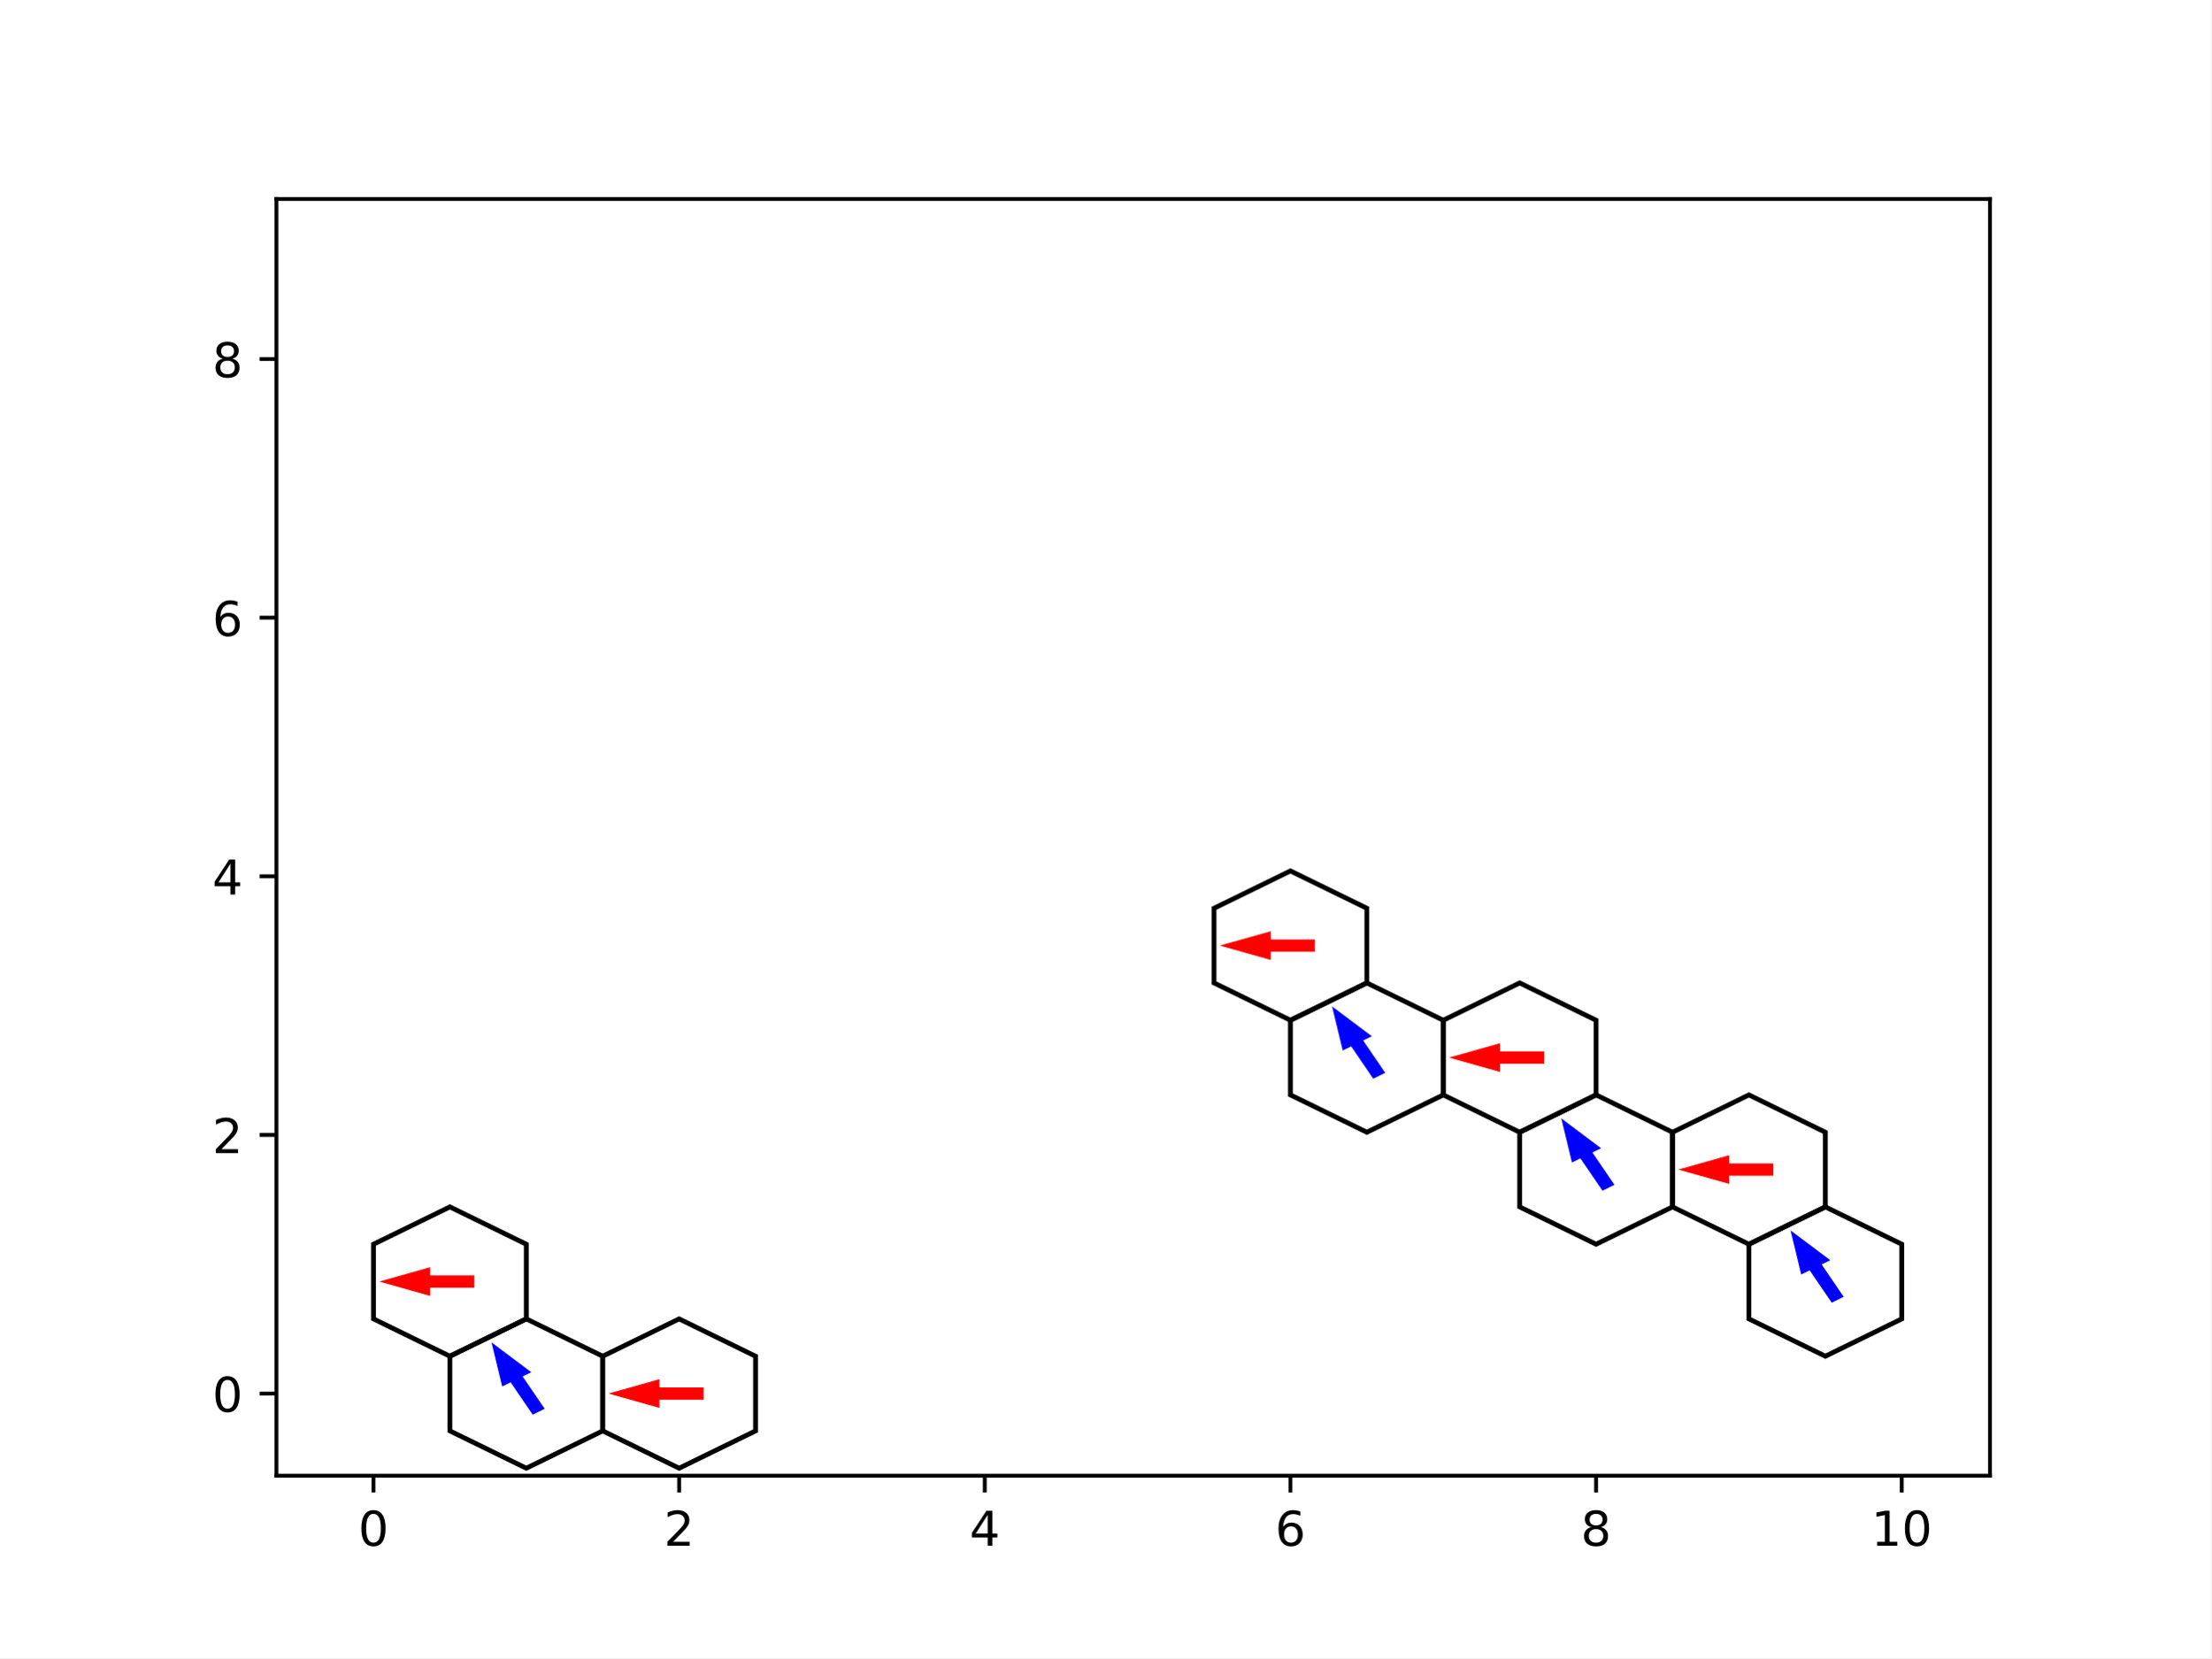
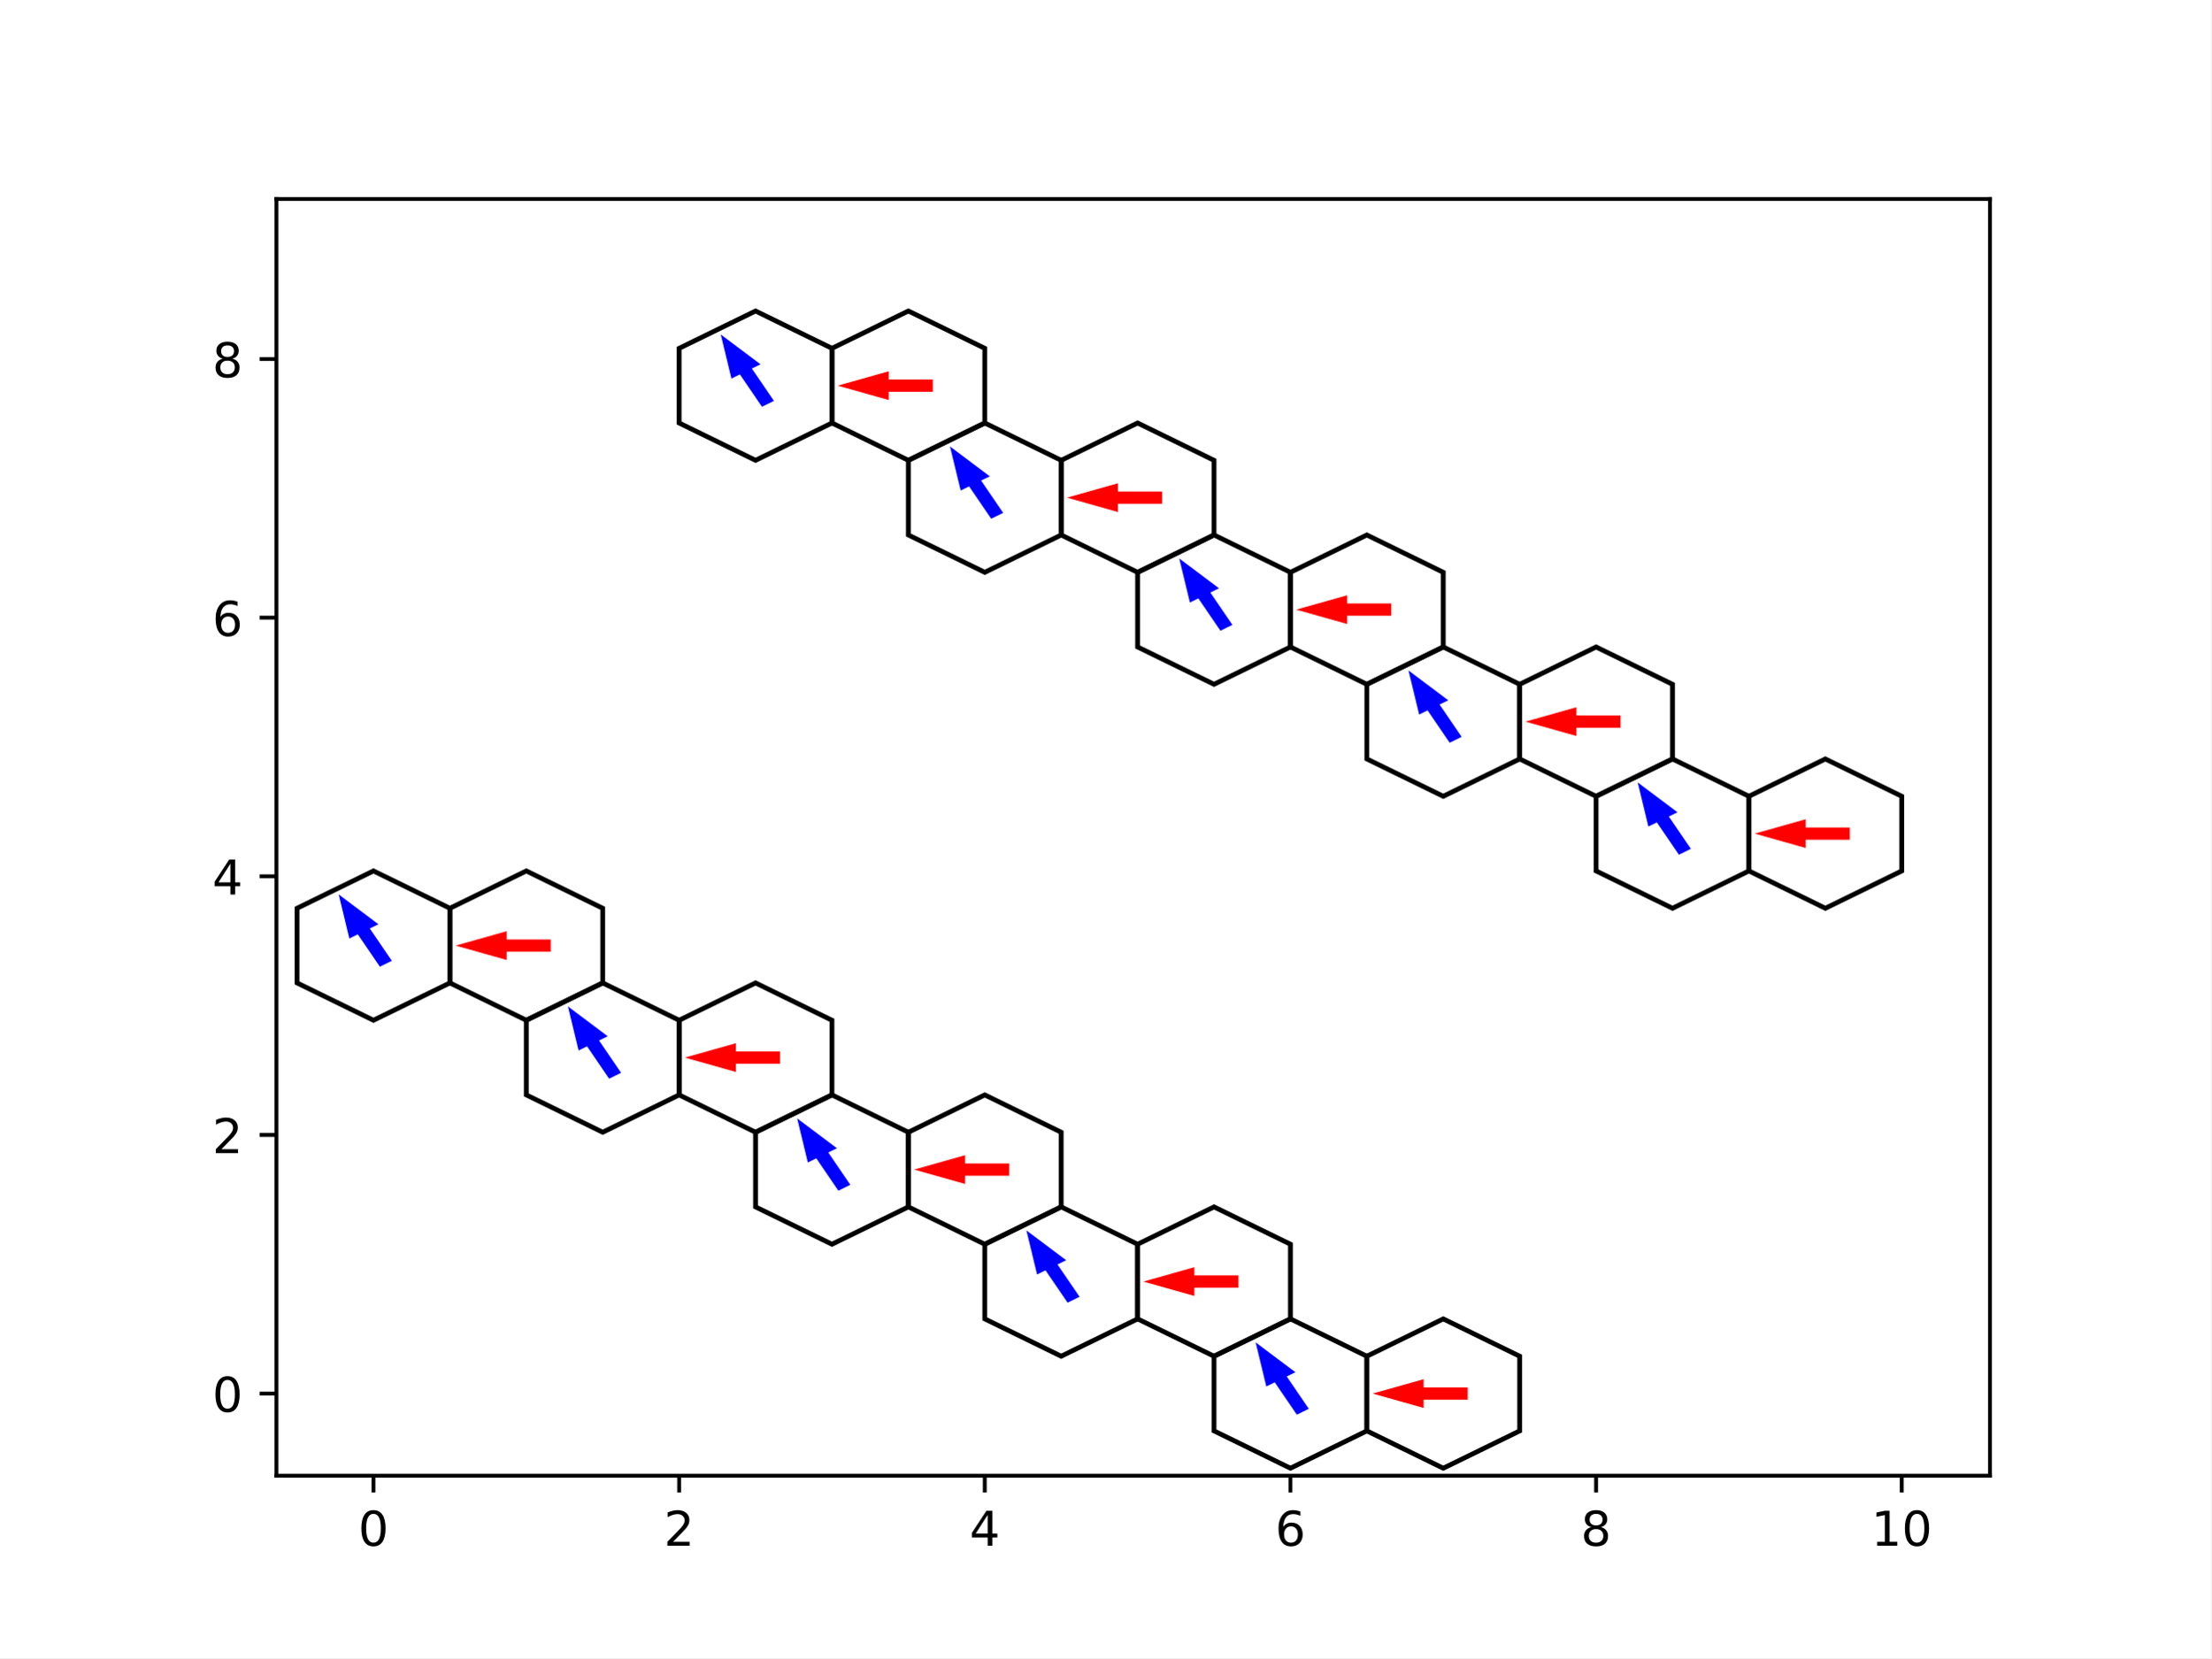
<svg xmlns="http://www.w3.org/2000/svg" xmlns:xlink="http://www.w3.org/1999/xlink" width="460.8pt" height="345.6pt" viewBox="0 0 460.8 345.6" version="1.1">
  <defs>
    <style type="text/css">*{stroke-linejoin: round; stroke-linecap: butt}</style>
  </defs>
  <g id="figure_1">
    <g id="patch_1">
      <path d="M 0 345.6  L 460.8 345.6  L 460.8 0  L 0 0  z " style="fill: #ffffff" />
    </g>
    <g id="axes_1">
      <g id="patch_2">
        <path d="M 57.6 307.584  L 414.72 307.584  L 414.72 41.472  L 57.6 41.472  z " style="fill: #ffffff" />
      </g>
      <g id="patch_3">
-         <path d="M 109.678 274.904  L 93.753 282.685  L 93.753 298.247  L 109.678 306.028  L 125.603 298.247  L 125.603 282.685  L 109.678 274.904  z " clip-path="url(#p51d6ad2274)" style="fill: none; stroke: #000000; stroke-linejoin: miter" />
+         <path d="M 268.93 274.904  L 253.005 282.685  L 253.005 298.247  L 268.93 306.028  L 284.855 298.247  L 284.855 282.685  L 268.93 274.904  z " clip-path="url(#pff4bea72d6)" style="fill: none; stroke: #000000; stroke-linejoin: miter" />
      </g>
      <g id="patch_4">
-         <path d="M 103.242 281.032  L 109.768 285.929  L 108.176 286.707  L 112.773 293.446  L 111.18 294.224  L 106.583 287.485  L 104.991 288.264  z " clip-path="url(#p51d6ad2274)" style="fill: #0000ff; stroke: #0000ff; stroke-linejoin: miter" />
+         <path d="M 262.494 281.032  L 269.02 285.929  L 267.427 286.707  L 272.025 293.446  L 270.432 294.224  L 265.835 287.485  L 264.242 288.264  z " clip-path="url(#pff4bea72d6)" style="fill: #0000ff; stroke: #0000ff; stroke-linejoin: miter" />
      </g>
      <g id="patch_5">
-         <path d="M 141.528 274.904  L 125.603 282.685  L 125.603 298.247  L 141.528 306.028  L 157.454 298.247  L 157.454 282.685  L 141.528 274.904  z " clip-path="url(#p51d6ad2274)" style="fill: none; stroke: #000000; stroke-linejoin: miter" />
+         <path d="M 300.78 274.904  L 284.855 282.685  L 284.855 298.247  L 300.78 306.028  L 316.705 298.247  L 316.705 282.685  L 300.78 274.904  z " clip-path="url(#pff4bea72d6)" style="fill: none; stroke: #000000; stroke-linejoin: miter" />
      </g>
      <g id="patch_6">
-         <path d="M 128.656 290.466  L 136.931 288.131  L 136.931 289.688  L 146.126 289.688  L 146.126 291.244  L 136.931 291.244  L 136.931 292.8  z " clip-path="url(#p51d6ad2274)" style="fill: #ff0000; stroke: #ff0000; stroke-linejoin: miter" />
+         <path d="M 287.908 290.466  L 296.183 288.131  L 296.183 289.688  L 305.377 289.688  L 305.377 291.244  L 296.183 291.244  L 296.183 292.8  z " clip-path="url(#pff4bea72d6)" style="fill: #ff0000; stroke: #ff0000; stroke-linejoin: miter" />
      </g>
      <g id="patch_7">
-         <path d="M 93.753 251.56  L 77.828 259.341  L 77.828 274.904  L 93.753 282.685  L 109.678 274.904  L 109.678 259.341  L 93.753 251.56  z " clip-path="url(#p51d6ad2274)" style="fill: none; stroke: #000000; stroke-linejoin: miter" />
+         <path d="M 221.154 251.56  L 205.229 259.341  L 205.229 274.904  L 221.154 282.685  L 237.079 274.904  L 237.079 259.341  L 221.154 251.56  z " clip-path="url(#pff4bea72d6)" style="fill: none; stroke: #000000; stroke-linejoin: miter" />
      </g>
      <g id="patch_8">
-         <path d="M 80.881 267.123  L 89.156 264.788  L 89.156 266.344  L 98.35 266.344  L 98.35 267.901  L 89.156 267.901  L 89.156 269.457  z " clip-path="url(#p51d6ad2274)" style="fill: #ff0000; stroke: #ff0000; stroke-linejoin: miter" />
+         <path d="M 214.718 257.689  L 221.244 262.586  L 219.652 263.364  L 224.249 270.103  L 222.657 270.881  L 218.059 264.142  L 216.467 264.92  z " clip-path="url(#pff4bea72d6)" style="fill: #0000ff; stroke: #0000ff; stroke-linejoin: miter" />
      </g>
      <g id="patch_9">
-         <path d="M 380.406 251.56  L 364.481 259.341  L 364.481 274.904  L 380.406 282.685  L 396.331 274.904  L 396.331 259.341  L 380.406 251.56  z " clip-path="url(#p51d6ad2274)" style="fill: none; stroke: #000000; stroke-linejoin: miter" />
+         <path d="M 253.005 251.56  L 237.079 259.341  L 237.079 274.904  L 253.005 282.685  L 268.93 274.904  L 268.93 259.341  L 253.005 251.56  z " clip-path="url(#pff4bea72d6)" style="fill: none; stroke: #000000; stroke-linejoin: miter" />
      </g>
      <g id="patch_10">
-         <path d="M 373.97 257.689  L 380.496 262.586  L 378.904 263.364  L 383.501 270.103  L 381.908 270.881  L 377.311 264.142  L 375.719 264.92  z " clip-path="url(#p51d6ad2274)" style="fill: #0000ff; stroke: #0000ff; stroke-linejoin: miter" />
+         <path d="M 240.132 267.123  L 248.407 264.788  L 248.407 266.344  L 257.602 266.344  L 257.602 267.901  L 248.407 267.901  L 248.407 269.457  z " clip-path="url(#pff4bea72d6)" style="fill: #ff0000; stroke: #ff0000; stroke-linejoin: miter" />
      </g>
      <g id="patch_11">
-         <path d="M 332.63 228.217  L 316.705 235.998  L 316.705 251.56  L 332.63 259.341  L 348.556 251.56  L 348.556 235.998  L 332.63 228.217  z " clip-path="url(#p51d6ad2274)" style="fill: none; stroke: #000000; stroke-linejoin: miter" />
+         <path d="M 173.379 228.217  L 157.454 235.998  L 157.454 251.56  L 173.379 259.341  L 189.304 251.56  L 189.304 235.998  L 173.379 228.217  z " clip-path="url(#pff4bea72d6)" style="fill: none; stroke: #000000; stroke-linejoin: miter" />
      </g>
      <g id="patch_12">
-         <path d="M 326.194 234.345  L 332.721 239.243  L 331.128 240.021  L 335.725 246.76  L 334.133 247.538  L 329.536 240.799  L 327.943 241.577  z " clip-path="url(#p51d6ad2274)" style="fill: #0000ff; stroke: #0000ff; stroke-linejoin: miter" />
+         <path d="M 166.943 234.345  L 173.469 239.243  L 171.876 240.021  L 176.474 246.76  L 174.881 247.538  L 170.284 240.799  L 168.691 241.577  z " clip-path="url(#pff4bea72d6)" style="fill: #0000ff; stroke: #0000ff; stroke-linejoin: miter" />
      </g>
      <g id="patch_13">
-         <path d="M 364.481 228.217  L 348.556 235.998  L 348.556 251.56  L 364.481 259.341  L 380.406 251.56  L 380.406 235.998  L 364.481 228.217  z " clip-path="url(#p51d6ad2274)" style="fill: none; stroke: #000000; stroke-linejoin: miter" />
+         <path d="M 205.229 228.217  L 189.304 235.998  L 189.304 251.56  L 205.229 259.341  L 221.154 251.56  L 221.154 235.998  L 205.229 228.217  z " clip-path="url(#pff4bea72d6)" style="fill: none; stroke: #000000; stroke-linejoin: miter" />
      </g>
      <g id="patch_14">
-         <path d="M 351.609 243.779  L 359.884 241.445  L 359.884 243.001  L 369.078 243.001  L 369.078 244.557  L 359.884 244.557  L 359.884 246.114  z " clip-path="url(#p51d6ad2274)" style="fill: #ff0000; stroke: #ff0000; stroke-linejoin: miter" />
+         <path d="M 192.357 243.779  L 200.632 241.445  L 200.632 243.001  L 209.826 243.001  L 209.826 244.557  L 200.632 244.557  L 200.632 246.114  z " clip-path="url(#pff4bea72d6)" style="fill: #ff0000; stroke: #ff0000; stroke-linejoin: miter" />
      </g>
      <g id="patch_15">
-         <path d="M 284.855 204.874  L 268.93 212.655  L 268.93 228.217  L 284.855 235.998  L 300.78 228.217  L 300.78 212.655  L 284.855 204.874  z " clip-path="url(#p51d6ad2274)" style="fill: none; stroke: #000000; stroke-linejoin: miter" />
+         <path d="M 125.603 204.874  L 109.678 212.655  L 109.678 228.217  L 125.603 235.998  L 141.528 228.217  L 141.528 212.655  L 125.603 204.874  z " clip-path="url(#pff4bea72d6)" style="fill: none; stroke: #000000; stroke-linejoin: miter" />
      </g>
      <g id="patch_16">
-         <path d="M 278.419 211.002  L 284.945 215.9  L 283.353 216.678  L 287.95 223.416  L 286.357 224.195  L 281.76 217.456  L 280.168 218.234  z " clip-path="url(#p51d6ad2274)" style="fill: #0000ff; stroke: #0000ff; stroke-linejoin: miter" />
+         <path d="M 119.167 211.002  L 125.693 215.9  L 124.101 216.678  L 128.698 223.416  L 127.106 224.195  L 122.508 217.456  L 120.916 218.234  z " clip-path="url(#pff4bea72d6)" style="fill: #0000ff; stroke: #0000ff; stroke-linejoin: miter" />
      </g>
      <g id="patch_17">
-         <path d="M 316.705 204.874  L 300.78 212.655  L 300.78 228.217  L 316.705 235.998  L 332.63 228.217  L 332.63 212.655  L 316.705 204.874  z " clip-path="url(#p51d6ad2274)" style="fill: none; stroke: #000000; stroke-linejoin: miter" />
+         <path d="M 157.454 204.874  L 141.528 212.655  L 141.528 228.217  L 157.454 235.998  L 173.379 228.217  L 173.379 212.655  L 157.454 204.874  z " clip-path="url(#pff4bea72d6)" style="fill: none; stroke: #000000; stroke-linejoin: miter" />
      </g>
      <g id="patch_18">
-         <path d="M 303.833 220.436  L 312.108 218.102  L 312.108 219.658  L 321.303 219.658  L 321.303 221.214  L 312.108 221.214  L 312.108 222.771  z " clip-path="url(#p51d6ad2274)" style="fill: #ff0000; stroke: #ff0000; stroke-linejoin: miter" />
+         <path d="M 144.581 220.436  L 152.856 218.102  L 152.856 219.658  L 162.051 219.658  L 162.051 221.214  L 152.856 221.214  L 152.856 222.771  z " clip-path="url(#pff4bea72d6)" style="fill: #ff0000; stroke: #ff0000; stroke-linejoin: miter" />
      </g>
      <g id="patch_19">
-         <path d="M 268.93 181.531  L 253.005 189.312  L 253.005 204.874  L 268.93 212.655  L 284.855 204.874  L 284.855 189.312  L 268.93 181.531  z " clip-path="url(#p51d6ad2274)" style="fill: none; stroke: #000000; stroke-linejoin: miter" />
+         <path d="M 77.828 181.531  L 61.903 189.312  L 61.903 204.874  L 77.828 212.655  L 93.753 204.874  L 93.753 189.312  L 77.828 181.531  z " clip-path="url(#pff4bea72d6)" style="fill: none; stroke: #000000; stroke-linejoin: miter" />
      </g>
      <g id="patch_20">
-         <path d="M 256.058 197.093  L 264.333 194.759  L 264.333 196.315  L 273.527 196.315  L 273.527 197.871  L 264.333 197.871  L 264.333 199.427  z " clip-path="url(#p51d6ad2274)" style="fill: #ff0000; stroke: #ff0000; stroke-linejoin: miter" />
+         <path d="M 71.392 187.659  L 77.918 192.557  L 76.325 193.335  L 80.923 200.073  L 79.33 200.851  L 74.733 194.113  L 73.14 194.891  z " clip-path="url(#pff4bea72d6)" style="fill: #0000ff; stroke: #0000ff; stroke-linejoin: miter" />
+       </g>
+       <g id="patch_21">
+         <path d="M 109.678 181.531  L 93.753 189.312  L 93.753 204.874  L 109.678 212.655  L 125.603 204.874  L 125.603 189.312  L 109.678 181.531  z " clip-path="url(#pff4bea72d6)" style="fill: none; stroke: #000000; stroke-linejoin: miter" />
+       </g>
+       <g id="patch_22">
+         <path d="M 96.806 197.093  L 105.081 194.759  L 105.081 196.315  L 114.275 196.315  L 114.275 197.871  L 105.081 197.871  L 105.081 199.427  z " clip-path="url(#pff4bea72d6)" style="fill: #ff0000; stroke: #ff0000; stroke-linejoin: miter" />
+       </g>
+       <g id="patch_23">
+         <path d="M 348.556 158.188  L 332.63 165.969  L 332.63 181.531  L 348.556 189.312  L 364.481 181.531  L 364.481 165.969  L 348.556 158.188  z " clip-path="url(#pff4bea72d6)" style="fill: none; stroke: #000000; stroke-linejoin: miter" />
+       </g>
+       <g id="patch_24">
+         <path d="M 342.12 164.316  L 348.646 169.213  L 347.053 169.992  L 351.651 176.73  L 350.058 177.508  L 345.461 170.77  L 343.868 171.548  z " clip-path="url(#pff4bea72d6)" style="fill: #0000ff; stroke: #0000ff; stroke-linejoin: miter" />
+       </g>
+       <g id="patch_25">
+         <path d="M 380.406 158.188  L 364.481 165.969  L 364.481 181.531  L 380.406 189.312  L 396.331 181.531  L 396.331 165.969  L 380.406 158.188  z " clip-path="url(#pff4bea72d6)" style="fill: none; stroke: #000000; stroke-linejoin: miter" />
+       </g>
+       <g id="patch_26">
+         <path d="M 367.534 173.75  L 375.809 171.416  L 375.809 172.972  L 385.003 172.972  L 385.003 174.528  L 375.809 174.528  L 375.809 176.084  z " clip-path="url(#pff4bea72d6)" style="fill: #ff0000; stroke: #ff0000; stroke-linejoin: miter" />
+       </g>
+       <g id="patch_27">
+         <path d="M 300.78 134.845  L 284.855 142.626  L 284.855 158.188  L 300.78 165.969  L 316.705 158.188  L 316.705 142.626  L 300.78 134.845  z " clip-path="url(#pff4bea72d6)" style="fill: none; stroke: #000000; stroke-linejoin: miter" />
+       </g>
+       <g id="patch_28">
+         <path d="M 294.344 140.973  L 300.87 145.87  L 299.278 146.648  L 303.875 153.387  L 302.282 154.165  L 297.685 147.426  L 296.093 148.205  z " clip-path="url(#pff4bea72d6)" style="fill: #0000ff; stroke: #0000ff; stroke-linejoin: miter" />
+       </g>
+       <g id="patch_29">
+         <path d="M 332.63 134.845  L 316.705 142.626  L 316.705 158.188  L 332.63 165.969  L 348.556 158.188  L 348.556 142.626  L 332.63 134.845  z " clip-path="url(#pff4bea72d6)" style="fill: none; stroke: #000000; stroke-linejoin: miter" />
+       </g>
+       <g id="patch_30">
+         <path d="M 319.758 150.407  L 328.033 148.072  L 328.033 149.629  L 337.228 149.629  L 337.228 151.185  L 328.033 151.185  L 328.033 152.741  z " clip-path="url(#pff4bea72d6)" style="fill: #ff0000; stroke: #ff0000; stroke-linejoin: miter" />
+       </g>
+       <g id="patch_31">
+         <path d="M 253.005 111.501  L 237.079 119.283  L 237.079 134.845  L 253.005 142.626  L 268.93 134.845  L 268.93 119.283  L 253.005 111.501  z " clip-path="url(#pff4bea72d6)" style="fill: none; stroke: #000000; stroke-linejoin: miter" />
+       </g>
+       <g id="patch_32">
+         <path d="M 246.569 117.63  L 253.095 122.527  L 251.502 123.305  L 256.099 130.044  L 254.507 130.822  L 249.91 124.083  L 248.317 124.861  z " clip-path="url(#pff4bea72d6)" style="fill: #0000ff; stroke: #0000ff; stroke-linejoin: miter" />
+       </g>
+       <g id="patch_33">
+         <path d="M 284.855 111.501  L 268.93 119.283  L 268.93 134.845  L 284.855 142.626  L 300.78 134.845  L 300.78 119.283  L 284.855 111.501  z " clip-path="url(#pff4bea72d6)" style="fill: none; stroke: #000000; stroke-linejoin: miter" />
+       </g>
+       <g id="patch_34">
+         <path d="M 271.983 127.064  L 280.258 124.729  L 280.258 126.285  L 289.452 126.285  L 289.452 127.842  L 280.258 127.842  L 280.258 129.398  z " clip-path="url(#pff4bea72d6)" style="fill: #ff0000; stroke: #ff0000; stroke-linejoin: miter" />
+       </g>
+       <g id="patch_35">
+         <path d="M 205.229 88.158  L 189.304 95.939  L 189.304 111.501  L 205.229 119.283  L 221.154 111.501  L 221.154 95.939  L 205.229 88.158  z " clip-path="url(#pff4bea72d6)" style="fill: none; stroke: #000000; stroke-linejoin: miter" />
+       </g>
+       <g id="patch_36">
+         <path d="M 198.793 94.286  L 205.319 99.184  L 203.727 99.962  L 208.324 106.701  L 206.731 107.479  L 202.134 100.74  L 200.542 101.518  z " clip-path="url(#pff4bea72d6)" style="fill: #0000ff; stroke: #0000ff; stroke-linejoin: miter" />
+       </g>
+       <g id="patch_37">
+         <path d="M 237.079 88.158  L 221.154 95.939  L 221.154 111.501  L 237.079 119.283  L 253.005 111.501  L 253.005 95.939  L 237.079 88.158  z " clip-path="url(#pff4bea72d6)" style="fill: none; stroke: #000000; stroke-linejoin: miter" />
+       </g>
+       <g id="patch_38">
+         <path d="M 224.207 103.72  L 232.482 101.386  L 232.482 102.942  L 241.677 102.942  L 241.677 104.499  L 232.482 104.499  L 232.482 106.055  z " clip-path="url(#pff4bea72d6)" style="fill: #ff0000; stroke: #ff0000; stroke-linejoin: miter" />
+       </g>
+       <g id="patch_39">
+         <path d="M 157.454 64.815  L 141.528 72.596  L 141.528 88.158  L 157.454 95.939  L 173.379 88.158  L 173.379 72.596  L 157.454 64.815  z " clip-path="url(#pff4bea72d6)" style="fill: none; stroke: #000000; stroke-linejoin: miter" />
+       </g>
+       <g id="patch_40">
+         <path d="M 151.017 70.943  L 157.544 75.841  L 155.951 76.619  L 160.548 83.358  L 158.956 84.136  L 154.359 77.397  L 152.766 78.175  z " clip-path="url(#pff4bea72d6)" style="fill: #0000ff; stroke: #0000ff; stroke-linejoin: miter" />
+       </g>
+       <g id="patch_41">
+         <path d="M 189.304 64.815  L 173.379 72.596  L 173.379 88.158  L 189.304 95.939  L 205.229 88.158  L 205.229 72.596  L 189.304 64.815  z " clip-path="url(#pff4bea72d6)" style="fill: none; stroke: #000000; stroke-linejoin: miter" />
+       </g>
+       <g id="patch_42">
+         <path d="M 176.432 80.377  L 184.707 78.043  L 184.707 79.599  L 193.901 79.599  L 193.901 81.155  L 184.707 81.155  L 184.707 82.712  z " clip-path="url(#pff4bea72d6)" style="fill: #ff0000; stroke: #ff0000; stroke-linejoin: miter" />
      </g>
      <g id="matplotlib.axis_1">
        <g id="xtick_1">
          <g id="line2d_1">
            <defs>
-               <path id="m99b1fb4bf4" d="M 0 0  L 0 3.5  " style="stroke: #000000; stroke-width: 0.8" />
+               <path id="m6cd0e52f31" d="M 0 0  L 0 3.5  " style="stroke: #000000; stroke-width: 0.8" />
            </defs>
            <g>
-               <use xlink:href="#m99b1fb4bf4" x="77.828" y="307.584" style="stroke: #000000; stroke-width: 0.8" />
+               <use xlink:href="#m6cd0e52f31" x="77.828" y="307.584" style="stroke: #000000; stroke-width: 0.8" />
            </g>
          </g>
          <g id="text_1">
            <g transform="translate(74.64644 322.1824) scale(0.1 -0.1)">
              <defs>
                <path id="DejaVuSans-30" d="M 2034 4250  Q 1547 4250 1301 3770  Q 1056 3291 1056 2328  Q 1056 1369 1301 889  Q 1547 409 2034 409  Q 2525 409 2770 889  Q 3016 1369 3016 2328  Q 3016 3291 2770 3770  Q 2525 4250 2034 4250  z M 2034 4750  Q 2819 4750 3233 4129  Q 3647 3509 3647 2328  Q 3647 1150 3233 529  Q 2819 -91 2034 -91  Q 1250 -91 836 529  Q 422 1150 422 2328  Q 422 3509 836 4129  Q 1250 4750 2034 4750  z " transform="scale(0.015625)" />
              </defs>
              <use xlink:href="#DejaVuSans-30" />
            </g>
          </g>
        </g>
        <g id="xtick_2">
          <g id="line2d_2">
            <g>
-               <use xlink:href="#m99b1fb4bf4" x="141.528" y="307.584" style="stroke: #000000; stroke-width: 0.8" />
+               <use xlink:href="#m6cd0e52f31" x="141.528" y="307.584" style="stroke: #000000; stroke-width: 0.8" />
            </g>
          </g>
          <g id="text_2">
            <g transform="translate(138.3471 322.1824) scale(0.1 -0.1)">
              <defs>
                <path id="DejaVuSans-32" d="M 1228 531  L 3431 531  L 3431 0  L 469 0  L 469 531  Q 828 903 1448 1529  Q 2069 2156 2228 2338  Q 2531 2678 2651 2914  Q 2772 3150 2772 3378  Q 2772 3750 2511 3984  Q 2250 4219 1831 4219  Q 1534 4219 1204 4116  Q 875 4013 500 3803  L 500 4441  Q 881 4594 1212 4672  Q 1544 4750 1819 4750  Q 2544 4750 2975 4387  Q 3406 4025 3406 3419  Q 3406 3131 3298 2873  Q 3191 2616 2906 2266  Q 2828 2175 2409 1742  Q 1991 1309 1228 531  z " transform="scale(0.015625)" />
              </defs>
              <use xlink:href="#DejaVuSans-32" />
            </g>
          </g>
        </g>
        <g id="xtick_3">
          <g id="line2d_3">
            <g>
-               <use xlink:href="#m99b1fb4bf4" x="205.229" y="307.584" style="stroke: #000000; stroke-width: 0.8" />
+               <use xlink:href="#m6cd0e52f31" x="205.229" y="307.584" style="stroke: #000000; stroke-width: 0.8" />
            </g>
          </g>
          <g id="text_3">
            <g transform="translate(202.0478 322.1824) scale(0.1 -0.1)">
              <defs>
                <path id="DejaVuSans-34" d="M 2419 4116  L 825 1625  L 2419 1625  L 2419 4116  z M 2253 4666  L 3047 4666  L 3047 1625  L 3713 1625  L 3713 1100  L 3047 1100  L 3047 0  L 2419 0  L 2419 1100  L 313 1100  L 313 1709  L 2253 4666  z " transform="scale(0.015625)" />
              </defs>
              <use xlink:href="#DejaVuSans-34" />
            </g>
          </g>
        </g>
        <g id="xtick_4">
          <g id="line2d_4">
            <g>
-               <use xlink:href="#m99b1fb4bf4" x="268.93" y="307.584" style="stroke: #000000; stroke-width: 0.8" />
+               <use xlink:href="#m6cd0e52f31" x="268.93" y="307.584" style="stroke: #000000; stroke-width: 0.8" />
            </g>
          </g>
          <g id="text_4">
            <g transform="translate(265.7485 322.1824) scale(0.1 -0.1)">
              <defs>
                <path id="DejaVuSans-36" d="M 2113 2584  Q 1688 2584 1439 2293  Q 1191 2003 1191 1497  Q 1191 994 1439 701  Q 1688 409 2113 409  Q 2538 409 2786 701  Q 3034 994 3034 1497  Q 3034 2003 2786 2293  Q 2538 2584 2113 2584  z M 3366 4563  L 3366 3988  Q 3128 4100 2886 4159  Q 2644 4219 2406 4219  Q 1781 4219 1451 3797  Q 1122 3375 1075 2522  Q 1259 2794 1537 2939  Q 1816 3084 2150 3084  Q 2853 3084 3261 2657  Q 3669 2231 3669 1497  Q 3669 778 3244 343  Q 2819 -91 2113 -91  Q 1303 -91 875 529  Q 447 1150 447 2328  Q 447 3434 972 4092  Q 1497 4750 2381 4750  Q 2619 4750 2861 4703  Q 3103 4656 3366 4563  z " transform="scale(0.015625)" />
              </defs>
              <use xlink:href="#DejaVuSans-36" />
            </g>
          </g>
        </g>
        <g id="xtick_5">
          <g id="line2d_5">
            <g>
-               <use xlink:href="#m99b1fb4bf4" x="332.63" y="307.584" style="stroke: #000000; stroke-width: 0.8" />
+               <use xlink:href="#m6cd0e52f31" x="332.63" y="307.584" style="stroke: #000000; stroke-width: 0.8" />
            </g>
          </g>
          <g id="text_5">
            <g transform="translate(329.4492 322.1824) scale(0.1 -0.1)">
              <defs>
                <path id="DejaVuSans-38" d="M 2034 2216  Q 1584 2216 1326 1975  Q 1069 1734 1069 1313  Q 1069 891 1326 650  Q 1584 409 2034 409  Q 2484 409 2743 651  Q 3003 894 3003 1313  Q 3003 1734 2745 1975  Q 2488 2216 2034 2216  z M 1403 2484  Q 997 2584 770 2862  Q 544 3141 544 3541  Q 544 4100 942 4425  Q 1341 4750 2034 4750  Q 2731 4750 3128 4425  Q 3525 4100 3525 3541  Q 3525 3141 3298 2862  Q 3072 2584 2669 2484  Q 3125 2378 3379 2068  Q 3634 1759 3634 1313  Q 3634 634 3220 271  Q 2806 -91 2034 -91  Q 1263 -91 848 271  Q 434 634 434 1313  Q 434 1759 690 2068  Q 947 2378 1403 2484  z M 1172 3481  Q 1172 3119 1398 2916  Q 1625 2713 2034 2713  Q 2441 2713 2670 2916  Q 2900 3119 2900 3481  Q 2900 3844 2670 4047  Q 2441 4250 2034 4250  Q 1625 4250 1398 4047  Q 1172 3844 1172 3481  z " transform="scale(0.015625)" />
              </defs>
              <use xlink:href="#DejaVuSans-38" />
            </g>
          </g>
        </g>
        <g id="xtick_6">
          <g id="line2d_6">
            <g>
-               <use xlink:href="#m99b1fb4bf4" x="396.331" y="307.584" style="stroke: #000000; stroke-width: 0.8" />
+               <use xlink:href="#m6cd0e52f31" x="396.331" y="307.584" style="stroke: #000000; stroke-width: 0.8" />
            </g>
          </g>
          <g id="text_6">
            <g transform="translate(389.9687 322.1824) scale(0.1 -0.1)">
              <defs>
                <path id="DejaVuSans-31" d="M 794 531  L 1825 531  L 1825 4091  L 703 3866  L 703 4441  L 1819 4666  L 2450 4666  L 2450 531  L 3481 531  L 3481 0  L 794 0  L 794 531  z " transform="scale(0.015625)" />
              </defs>
              <use xlink:href="#DejaVuSans-31" />
-               <use xlink:href="#DejaVuSans-30" x="63.623" />
+               <use xlink:href="#DejaVuSans-30" transform="translate(63.62305 0)" />
            </g>
          </g>
        </g>
      </g>
      <g id="matplotlib.axis_2">
        <g id="ytick_1">
          <g id="line2d_7">
            <defs>
-               <path id="m0c04a5b4ae" d="M 0 0  L -3.5 0  " style="stroke: #000000; stroke-width: 0.8" />
+               <path id="me5ff0028be" d="M 0 0  L -3.5 0  " style="stroke: #000000; stroke-width: 0.8" />
            </defs>
            <g>
-               <use xlink:href="#m0c04a5b4ae" x="57.6" y="290.466" style="stroke: #000000; stroke-width: 0.8" />
+               <use xlink:href="#me5ff0028be" x="57.6" y="290.466" style="stroke: #000000; stroke-width: 0.8" />
            </g>
          </g>
          <g id="text_7">
            <g transform="translate(44.2375 294.2649) scale(0.1 -0.1)">
              <use xlink:href="#DejaVuSans-30" />
            </g>
          </g>
        </g>
        <g id="ytick_2">
          <g id="line2d_8">
            <g>
-               <use xlink:href="#m0c04a5b4ae" x="57.6" y="236.557" style="stroke: #000000; stroke-width: 0.8" />
+               <use xlink:href="#me5ff0028be" x="57.6" y="236.557" style="stroke: #000000; stroke-width: 0.8" />
            </g>
          </g>
          <g id="text_8">
            <g transform="translate(44.2375 240.3562) scale(0.1 -0.1)">
              <use xlink:href="#DejaVuSans-32" />
            </g>
          </g>
        </g>
        <g id="ytick_3">
          <g id="line2d_9">
            <g>
-               <use xlink:href="#m0c04a5b4ae" x="57.6" y="182.648" style="stroke: #000000; stroke-width: 0.8" />
+               <use xlink:href="#me5ff0028be" x="57.6" y="182.648" style="stroke: #000000; stroke-width: 0.8" />
            </g>
          </g>
          <g id="text_9">
            <g transform="translate(44.2375 186.4475) scale(0.1 -0.1)">
              <use xlink:href="#DejaVuSans-34" />
            </g>
          </g>
        </g>
        <g id="ytick_4">
          <g id="line2d_10">
            <g>
-               <use xlink:href="#m0c04a5b4ae" x="57.6" y="128.74" style="stroke: #000000; stroke-width: 0.8" />
+               <use xlink:href="#me5ff0028be" x="57.6" y="128.74" style="stroke: #000000; stroke-width: 0.8" />
            </g>
          </g>
          <g id="text_10">
            <g transform="translate(44.2375 132.5388) scale(0.1 -0.1)">
              <use xlink:href="#DejaVuSans-36" />
            </g>
          </g>
        </g>
        <g id="ytick_5">
          <g id="line2d_11">
            <g>
-               <use xlink:href="#m0c04a5b4ae" x="57.6" y="74.831" style="stroke: #000000; stroke-width: 0.8" />
+               <use xlink:href="#me5ff0028be" x="57.6" y="74.831" style="stroke: #000000; stroke-width: 0.8" />
            </g>
          </g>
          <g id="text_11">
            <g transform="translate(44.2375 78.63005) scale(0.1 -0.1)">
              <use xlink:href="#DejaVuSans-38" />
            </g>
          </g>
        </g>
      </g>
-       <g id="patch_21">
+       <g id="patch_43">
        <path d="M 57.6 307.584  L 57.6 41.472  " style="fill: none; stroke: #000000; stroke-width: 0.8; stroke-linejoin: miter; stroke-linecap: square" />
      </g>
-       <g id="patch_22">
+       <g id="patch_44">
        <path d="M 414.72 307.584  L 414.72 41.472  " style="fill: none; stroke: #000000; stroke-width: 0.8; stroke-linejoin: miter; stroke-linecap: square" />
      </g>
-       <g id="patch_23">
+       <g id="patch_45">
        <path d="M 57.6 307.584  L 414.72 307.584  " style="fill: none; stroke: #000000; stroke-width: 0.8; stroke-linejoin: miter; stroke-linecap: square" />
      </g>
-       <g id="patch_24">
+       <g id="patch_46">
        <path d="M 57.6 41.472  L 414.72 41.472  " style="fill: none; stroke: #000000; stroke-width: 0.8; stroke-linejoin: miter; stroke-linecap: square" />
      </g>
    </g>
  </g>
  <defs>
-     <clipPath id="p51d6ad2274">
+     <clipPath id="pff4bea72d6">
      <rect x="57.6" y="41.472" width="357.12" height="266.112" />
    </clipPath>
  </defs>
</svg>
